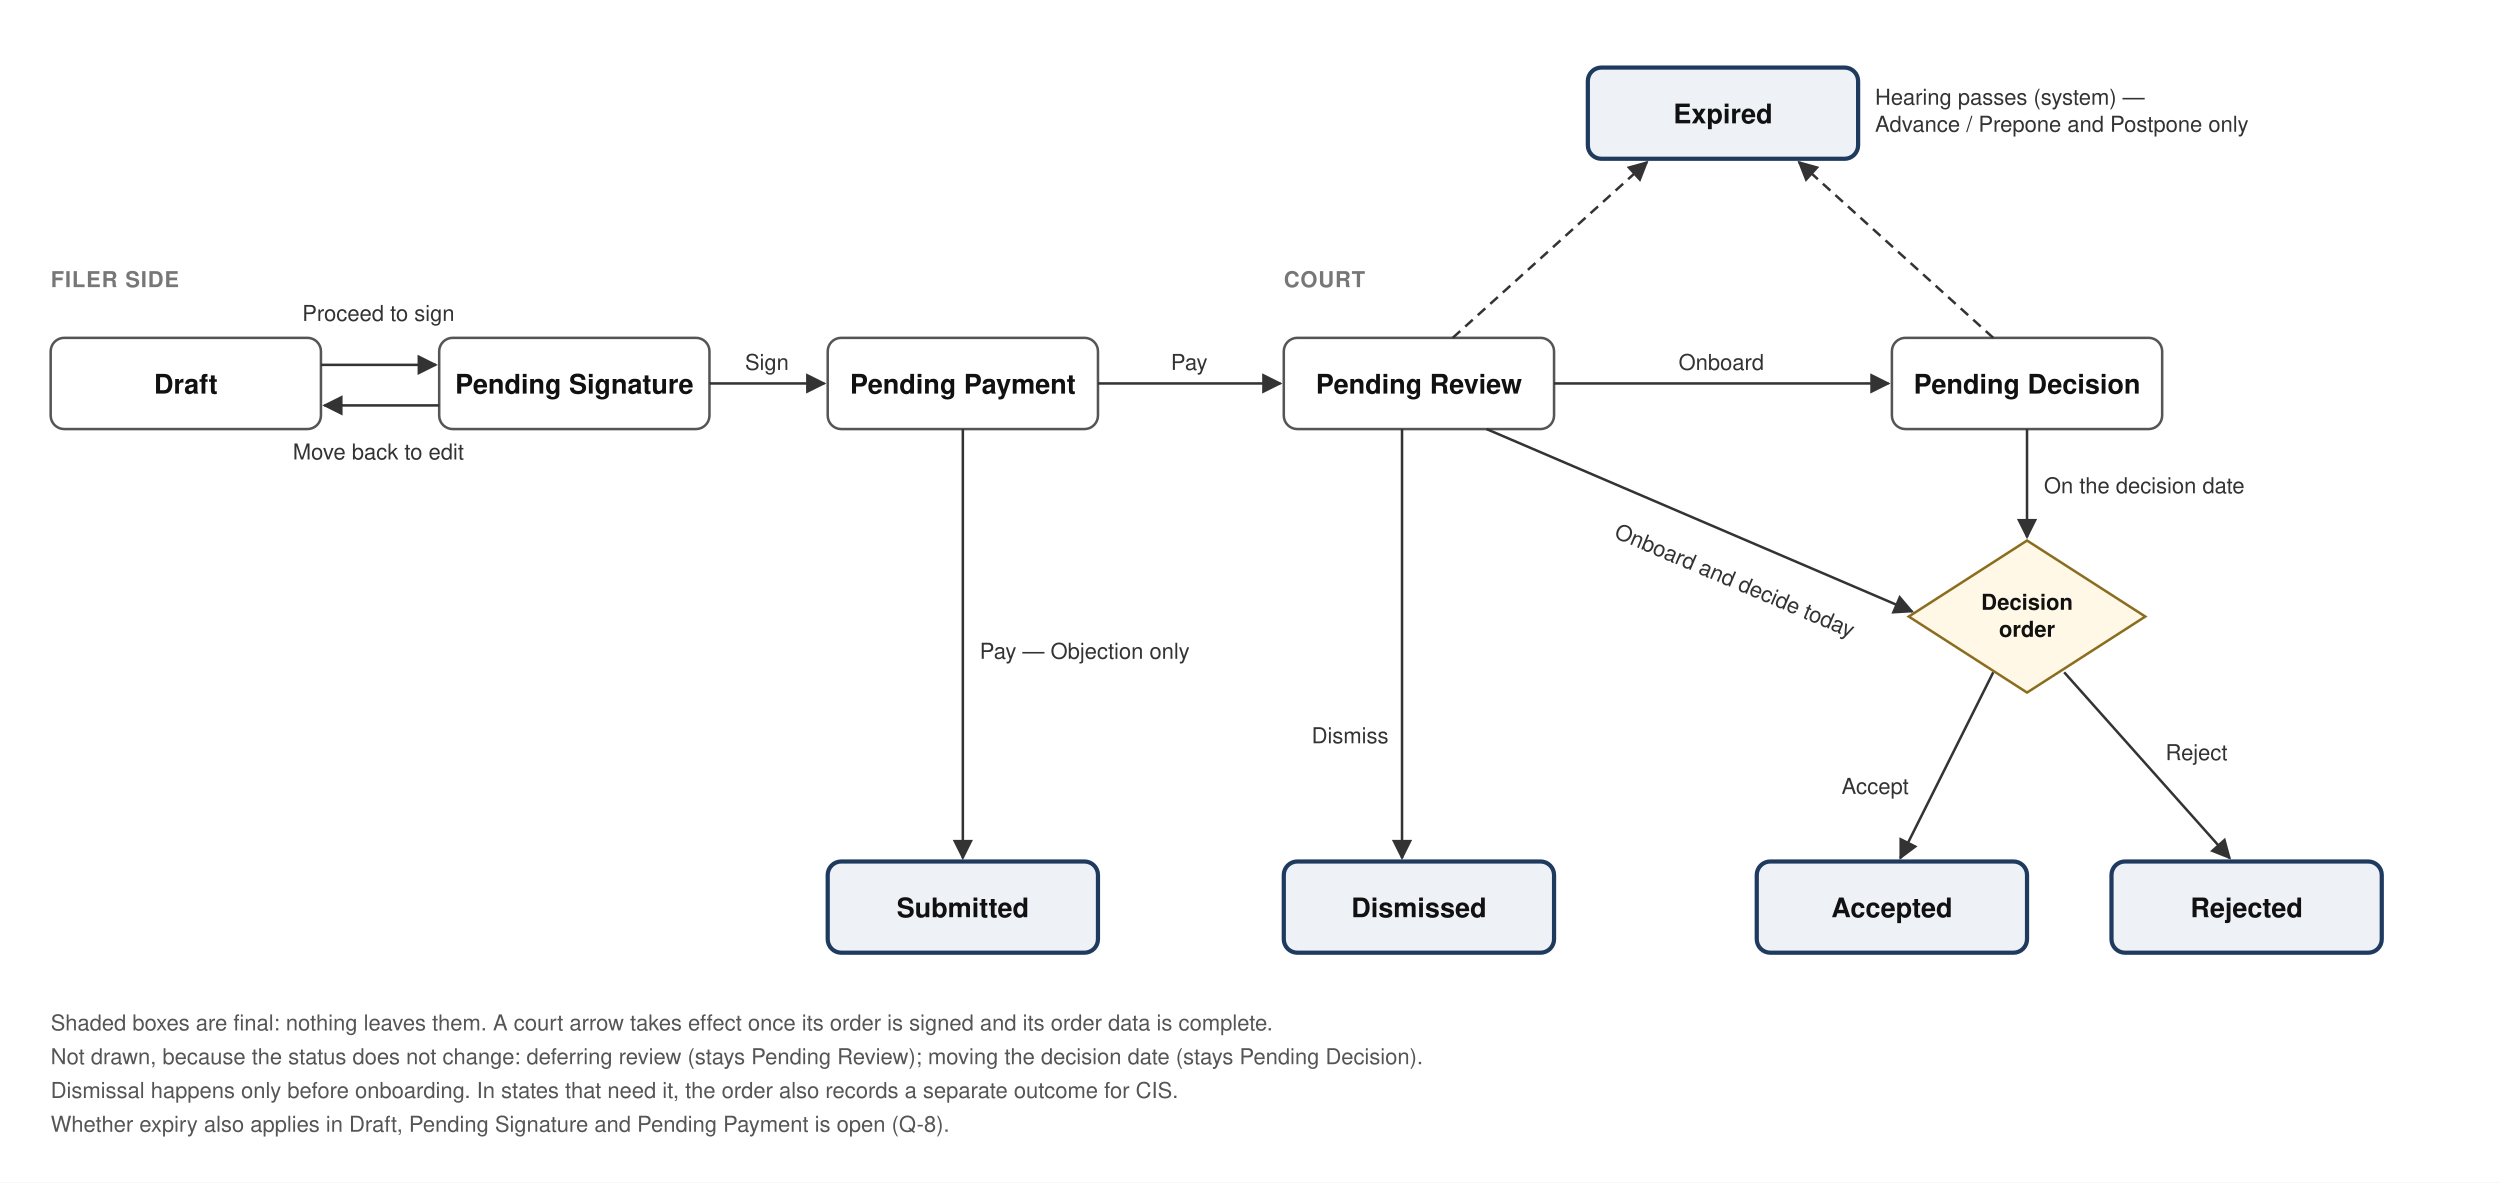
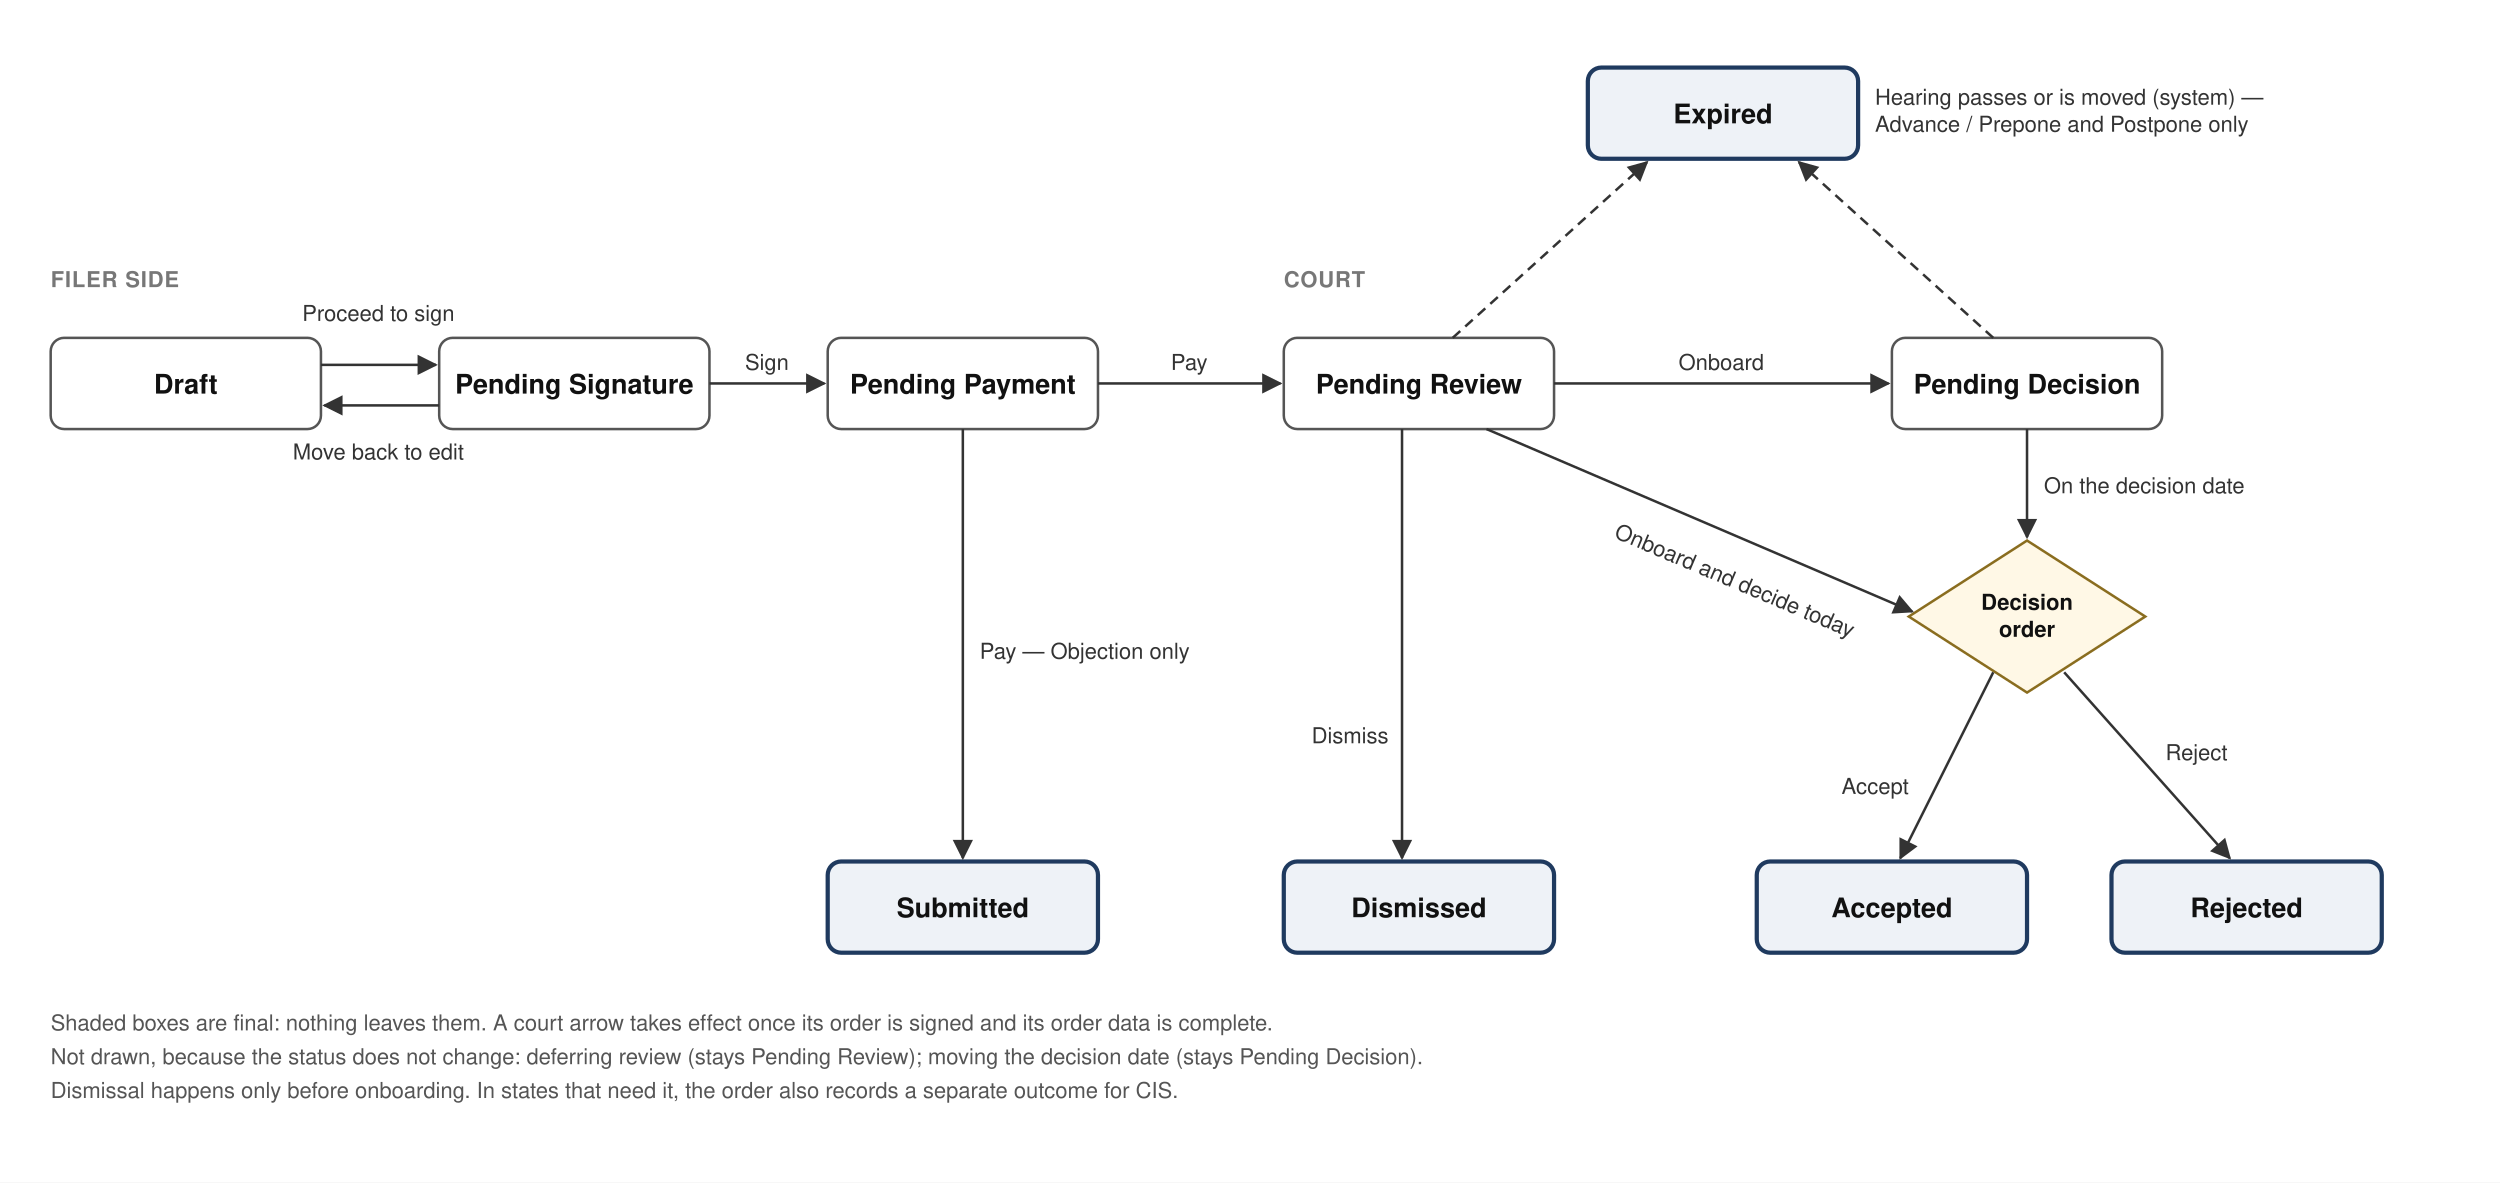
<svg xmlns="http://www.w3.org/2000/svg" viewBox="0 0 1480 700" width="1480" height="700" font-family="-apple-system, Helvetica, Arial, sans-serif">
  <defs>
    <marker id="a" viewBox="0 0 10 10" refX="9" refY="5" markerWidth="8" markerHeight="8" orient="auto-start-reverse">
      <path d="M0,0 L10,5 L0,10 z" fill="#333" />
    </marker>
    <style>
      .s rect { fill:#fff; stroke:#555; stroke-width:1.5; }
      .t rect { fill:#eef2f7; stroke:#1f3a5f; stroke-width:2.5; }
      .s text, .t text { font-size:16px; font-weight:600; fill:#111; text-anchor:middle; }
      .e { stroke:#333; stroke-width:1.5; fill:none; marker-end:url(#a); }
      .d { stroke:#333; stroke-width:1.5; fill:none; marker-end:url(#a); stroke-dasharray:6 4; }
      .l { font-size:13px; fill:#333; }
      .n { font-size:13px; fill:#555; }
      .h { font-size:13px; font-weight:600; fill:#777; letter-spacing:0.5px; }
    </style>
  </defs>
  <rect width="1480" height="700" fill="#fff" />
  <text class="h" x="30" y="170">FILER SIDE</text>
  <text class="h" x="760" y="170">COURT</text>
  <g class="t">
    <rect x="940" y="40" width="160" height="54" rx="8" />
    <text x="1020" y="73">Expired</text>
  </g>
  <g class="s">
    <rect x="30" y="200" width="160" height="54" rx="8" />
    <text x="110" y="233">Draft</text>
  </g>
  <g class="s">
    <rect x="260" y="200" width="160" height="54" rx="8" />
    <text x="340" y="233">Pending Signature</text>
  </g>
  <g class="s">
    <rect x="490" y="200" width="160" height="54" rx="8" />
    <text x="570" y="233">Pending Payment</text>
  </g>
  <g class="s">
    <rect x="760" y="200" width="160" height="54" rx="8" />
    <text x="840" y="233">Pending Review</text>
  </g>
  <g class="s">
    <rect x="1120" y="200" width="160" height="54" rx="8" />
    <text x="1200" y="233">Pending Decision</text>
  </g>
  <polygon points="1200,320 1270,365 1200,410 1130,365" fill="#fff8e6" stroke="#8a6d1f" stroke-width="1.5" />
  <text x="1200" y="361" font-size="13" font-weight="600" text-anchor="middle" fill="#111">Decision</text>
  <text x="1200" y="377" font-size="13" font-weight="600" text-anchor="middle" fill="#111">order</text>
  <g class="t">
    <rect x="490" y="510" width="160" height="54" rx="8" />
    <text x="570" y="543">Submitted</text>
  </g>
  <g class="t">
    <rect x="760" y="510" width="160" height="54" rx="8" />
    <text x="840" y="543">Dismissed</text>
  </g>
  <g class="t">
    <rect x="1040" y="510" width="160" height="54" rx="8" />
    <text x="1120" y="543">Accepted</text>
  </g>
  <g class="t">
    <rect x="1250" y="510" width="160" height="54" rx="8" />
    <text x="1330" y="543">Rejected</text>
  </g>
  <path class="e" d="M190,216 L258,216" />
  <text class="l" x="224" y="190" text-anchor="middle">Proceed to sign</text>
  <path class="e" d="M260,240 L192,240" />
  <text class="l" x="224" y="272" text-anchor="middle">Move back to edit</text>
  <path class="e" d="M420,227 L488,227" />
  <text class="l" x="454" y="219" text-anchor="middle">Sign</text>
  <path class="e" d="M650,227 L758,227" />
  <text class="l" x="704" y="219" text-anchor="middle">Pay</text>
  <path class="e" d="M570,254 L570,508" />
  <text class="l" x="580" y="390">Pay — Objection only</text>
  <path class="e" d="M920,227 L1118,227" />
  <text class="l" x="1019" y="219" text-anchor="middle">Onboard</text>
  <path class="e" d="M830,254 L830,508" />
  <text class="l" x="822" y="440" text-anchor="end">Dismiss</text>
  <path class="e" d="M880,254 L1132,362" />
  <text class="l" x="955" y="318" transform="rotate(23 955 318)">Onboard and decide today</text>
  <path class="e" d="M1200,254 L1200,318" />
  <text class="l" x="1210" y="292">On the decision date</text>
  <path class="e" d="M1180,398 L1125,508" />
  <text class="l" x="1130" y="470" text-anchor="end">Accept</text>
  <path class="e" d="M1222,398 L1320,508" />
  <text class="l" x="1282" y="450">Reject</text>
  <path class="d" d="M860,200 L975,96" />
  <path class="d" d="M1180,200 L1065,96" />
-   <text class="l" x="1110" y="62">Hearing passes (system) —</text>
+   <text class="l" x="1110" y="62">Hearing passes or is moved (system) —</text>
  <text class="l" x="1110" y="78">Advance / Prepone and Postpone only</text>
  <text class="n" x="30" y="610">Shaded boxes are final: nothing leaves them. A court arrow takes effect once its order is signed and its order data is complete.</text>
  <text class="n" x="30" y="630">Not drawn, because the status does not change: deferring review (stays Pending Review); moving the decision date (stays Pending Decision).</text>
  <text class="n" x="30" y="650">Dismissal happens only before onboarding. In states that need it, the order also records a separate outcome for CIS.</text>
-   <text class="n" x="30" y="670">Whether expiry also applies in Draft, Pending Signature and Pending Payment is open (Q-8).</text>
</svg>
